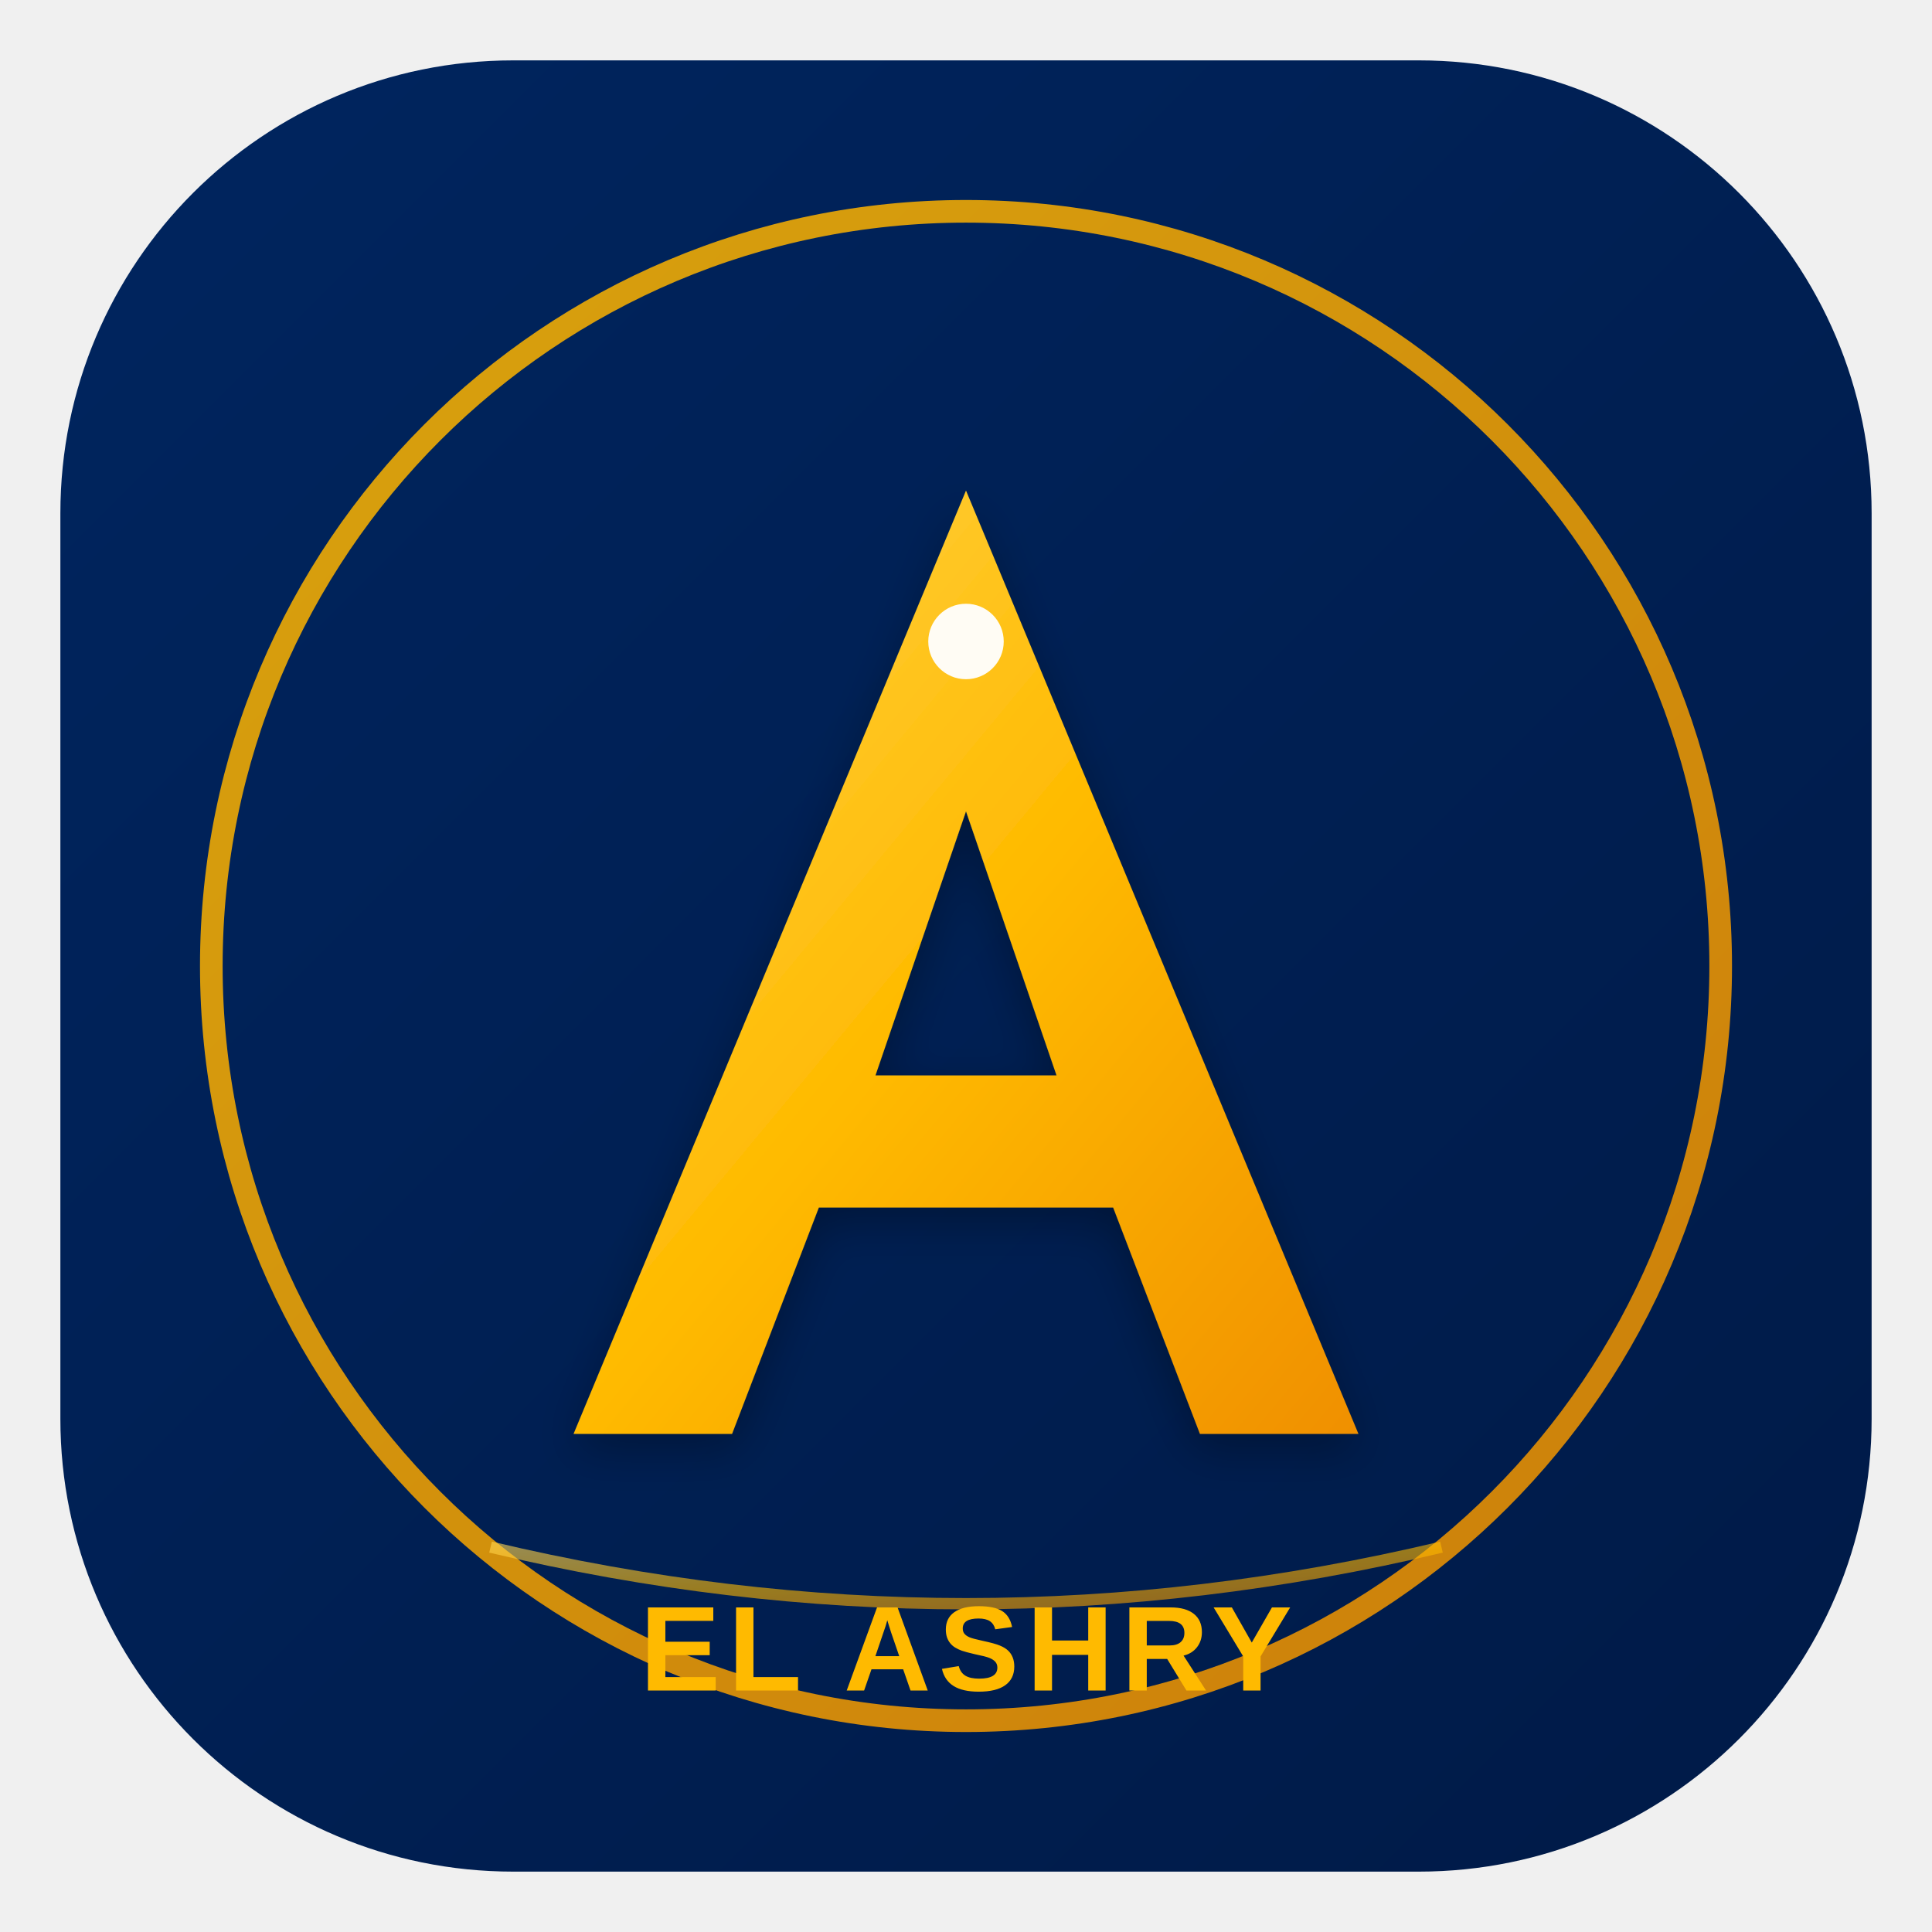
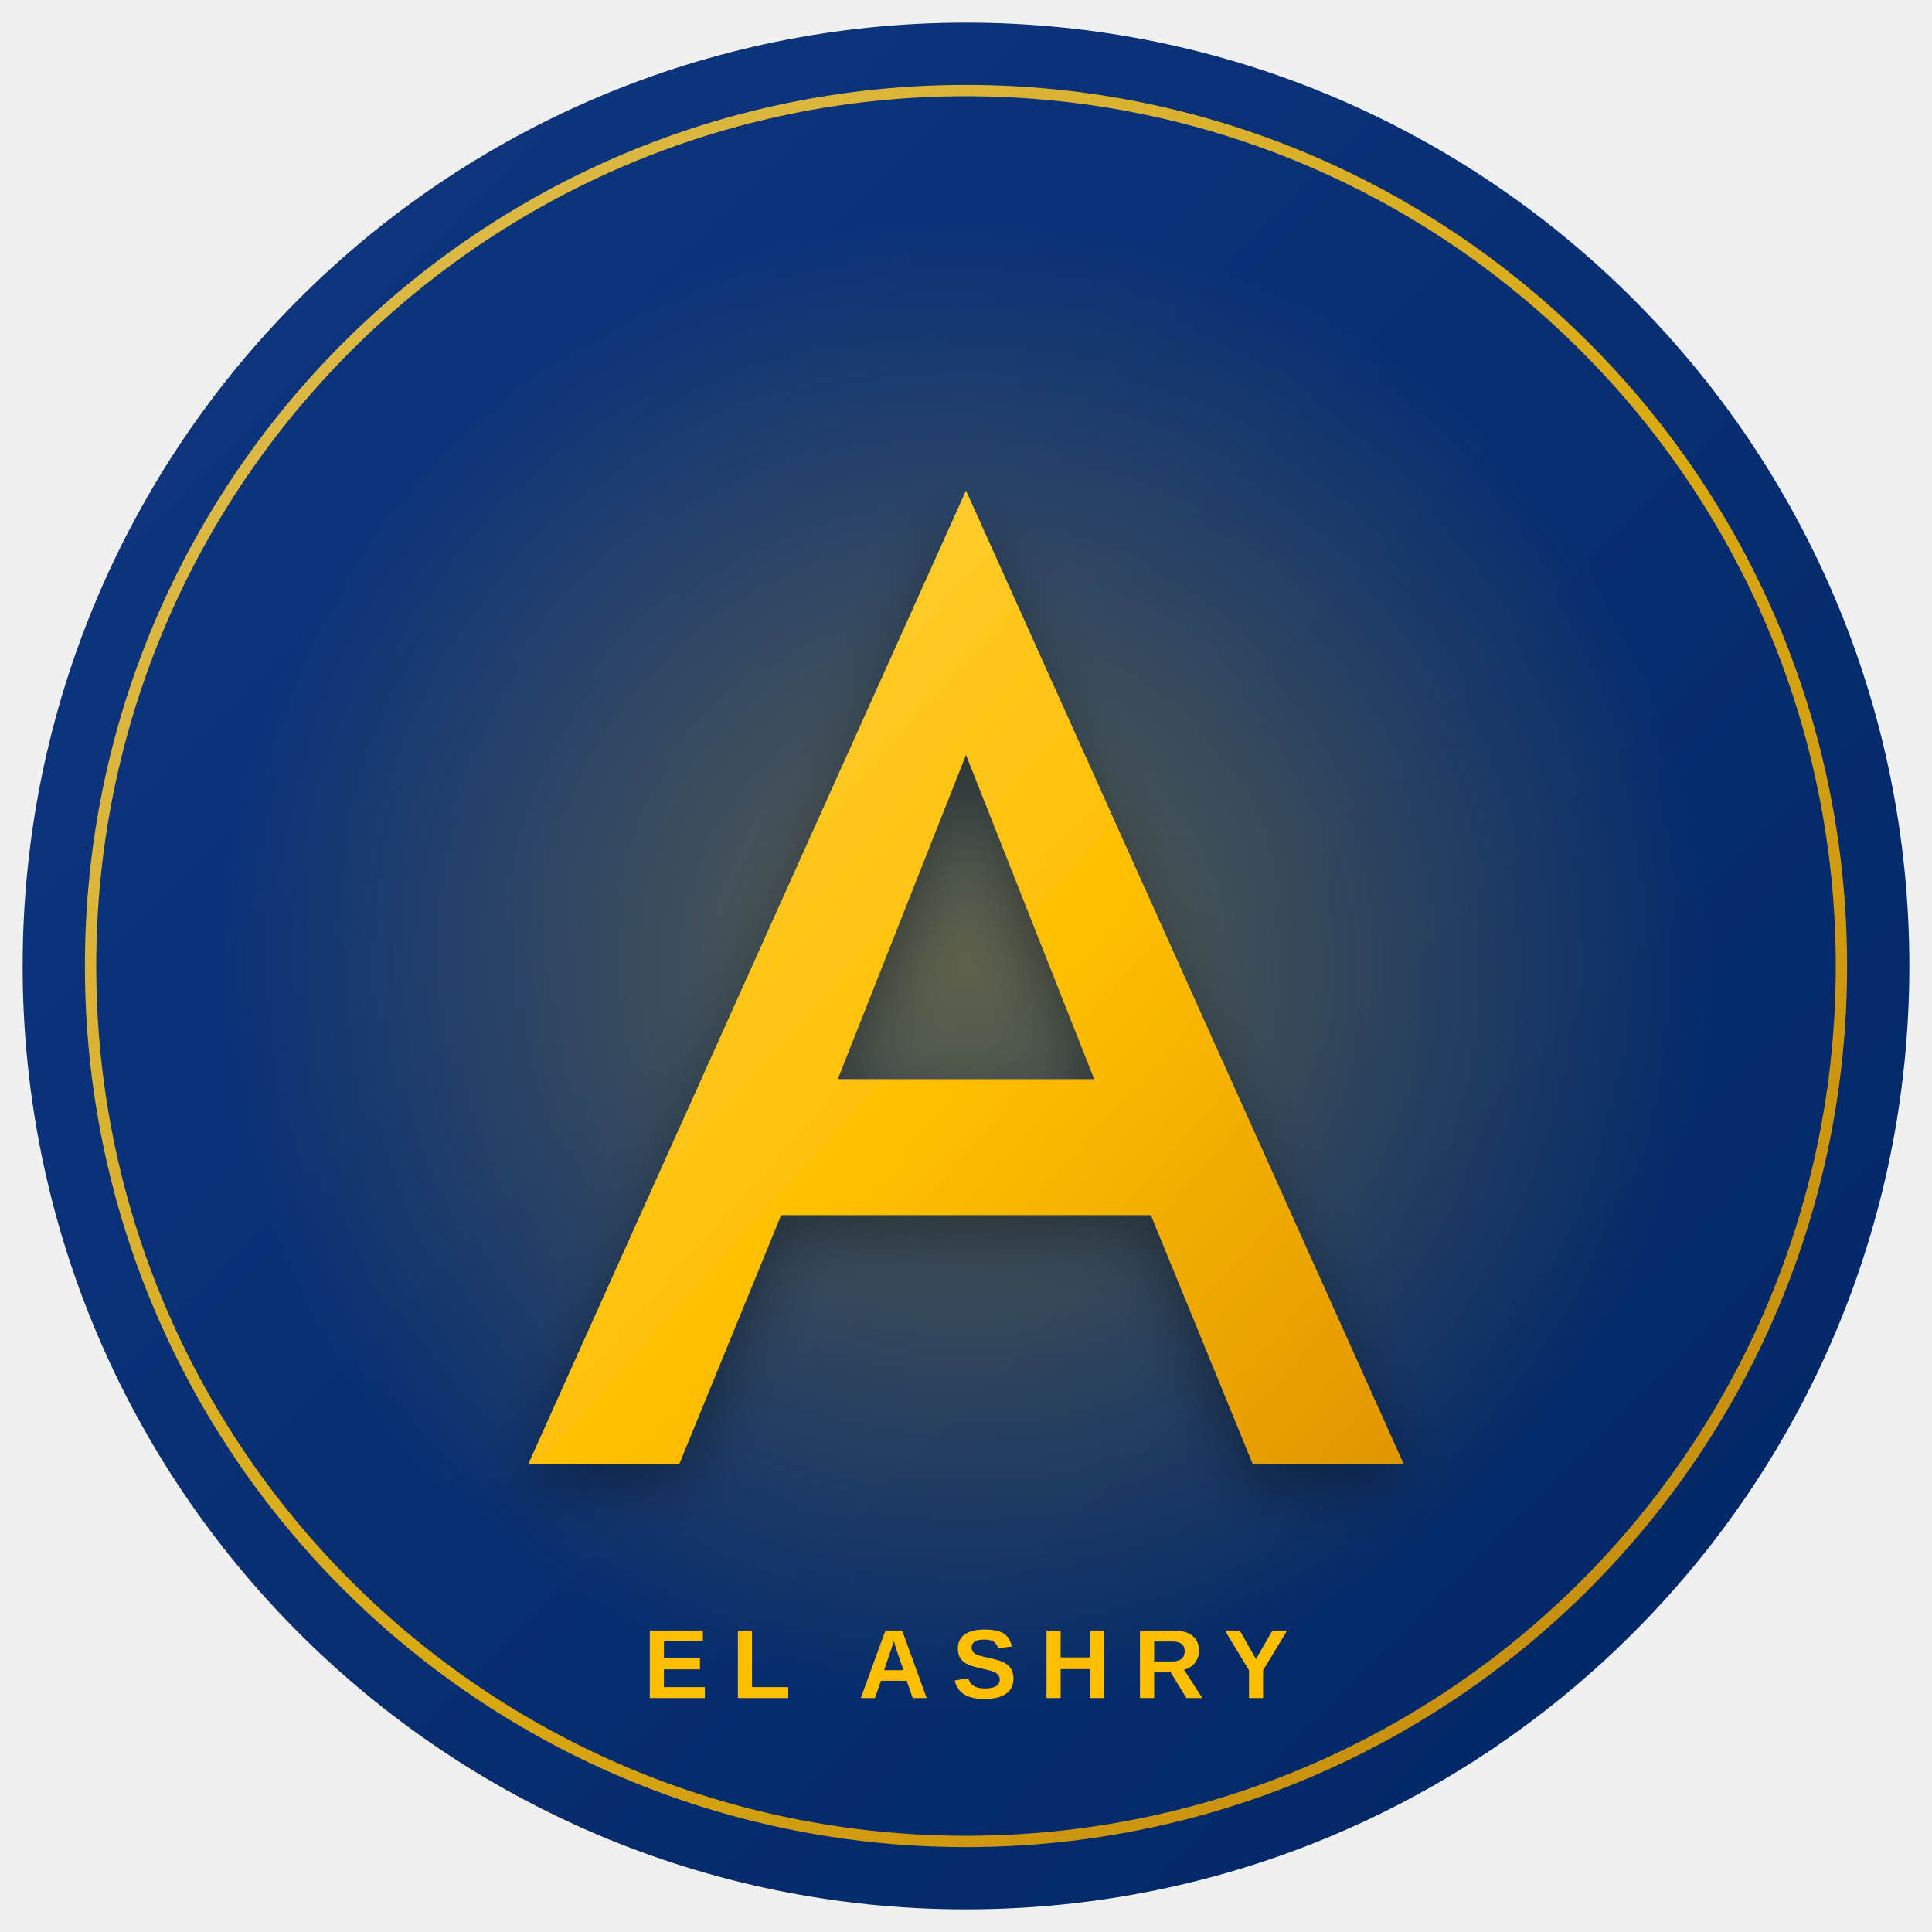
<svg xmlns="http://www.w3.org/2000/svg" viewBox="0 0 512 512" width="512" height="512">
  <defs>
-     <linearGradient id="navyGrad" x1="0%" y1="0%" x2="100%" y2="100%">
-       <stop offset="0%" stop-color="#00255F" />
-       <stop offset="100%" stop-color="#001A47" />
+     <linearGradient id="navy" x1="0%" y1="0%" x2="100%" y2="100%">
+       <stop offset="0%" stop-color="#0F3782" />
+       <stop offset="100%" stop-color="#002662" />
    </linearGradient>
-     <linearGradient id="goldGrad" x1="0%" y1="0%" x2="100%" y2="100%">
+     <linearGradient id="gold" x1="0%" y1="0%" x2="100%" y2="100%">
      <stop offset="0%" stop-color="#FFD54F" />
-       <stop offset="50%" stop-color="#FFBA00" />
-       <stop offset="100%" stop-color="#F09000" />
+       <stop offset="55%" stop-color="#FFBF00" />
+       <stop offset="100%" stop-color="#E09600" />
    </linearGradient>
-     <linearGradient id="ringGrad" x1="0%" y1="0%" x2="100%" y2="100%">
-       <stop offset="0%" stop-color="#FFBA00" />
-       <stop offset="100%" stop-color="#F09000" />
-     </linearGradient>
-     <filter id="shadow" x="-20%" y="-20%" width="140%" height="140%">
-       <feGaussianBlur in="SourceAlpha" stdDeviation="6" />
-       <feOffset dx="0" dy="4" result="offsetblur" />
-       <feFlood flood-color="#000000" flood-opacity="0.3" />
-       <feComposite in2="offsetblur" operator="in" />
+     <radialGradient id="glow" cx="50%" cy="50%" r="50%">
+       <stop offset="0%" stop-color="#FFBF00" stop-opacity="0.35" />
+       <stop offset="100%" stop-color="#FFBF00" stop-opacity="0" />
+     </radialGradient>
+     <filter id="ds" x="-30%" y="-30%" width="160%" height="160%">
+       <feGaussianBlur in="SourceAlpha" stdDeviation="8" />
+       <feOffset dy="6" />
+       <feComponentTransfer>
+         <feFuncA type="linear" slope="0.35" />
+       </feComponentTransfer>
      <feMerge>
        <feMergeNode />
        <feMergeNode in="SourceGraphic" />
      </feMerge>
    </filter>
  </defs>
-   <rect x="16" y="16" width="480" height="480" rx="120" fill="url(#navyGrad)" />
-   <circle cx="256" cy="256" r="200" fill="none" stroke="url(#ringGrad)" stroke-width="6" opacity="0.85" />
-   <g filter="url(#shadow)">
-     <path d="M 256 130 L 360 380 L 318 380 L 295 320 L 217 320 L 194 380 L 152 380 Z M 232 285 L 280 285 L 256 215 Z" fill="url(#goldGrad)" />
-     <circle cx="256" cy="170" r="10" fill="#FFFFFF" opacity="0.95" />
+   <circle cx="256" cy="256" r="250" fill="url(#navy)" />
+   <circle cx="256" cy="256" r="200" fill="url(#glow)" />
+   <circle cx="256" cy="256" r="232" fill="none" stroke="url(#gold)" stroke-width="3" opacity="0.85" />
+   <g filter="url(#ds)">
+     <path d="M 256 130              L 372 388              L 332 388              L 305 322              L 207 322              L 180 388              L 140 388              Z              M 222 286              L 290 286              L 256 200              Z" fill="url(#gold)" />
  </g>
-   <path d="M 130 410 Q 256 440 382 410" fill="none" stroke="url(#goldGrad)" stroke-width="3" opacity="0.6" />
-   <text x="256" y="448" text-anchor="middle" font-family="'Segoe UI', Arial, sans-serif" font-size="32" font-weight="700" fill="#FFBA00" letter-spacing="2">EL ASHRY</text>
+   <text x="256" y="450" text-anchor="middle" font-family="'Helvetica Neue', Arial, sans-serif" font-size="26" font-weight="700" fill="#FFBF00" letter-spacing="6">EL ASHRY</text>
</svg>
